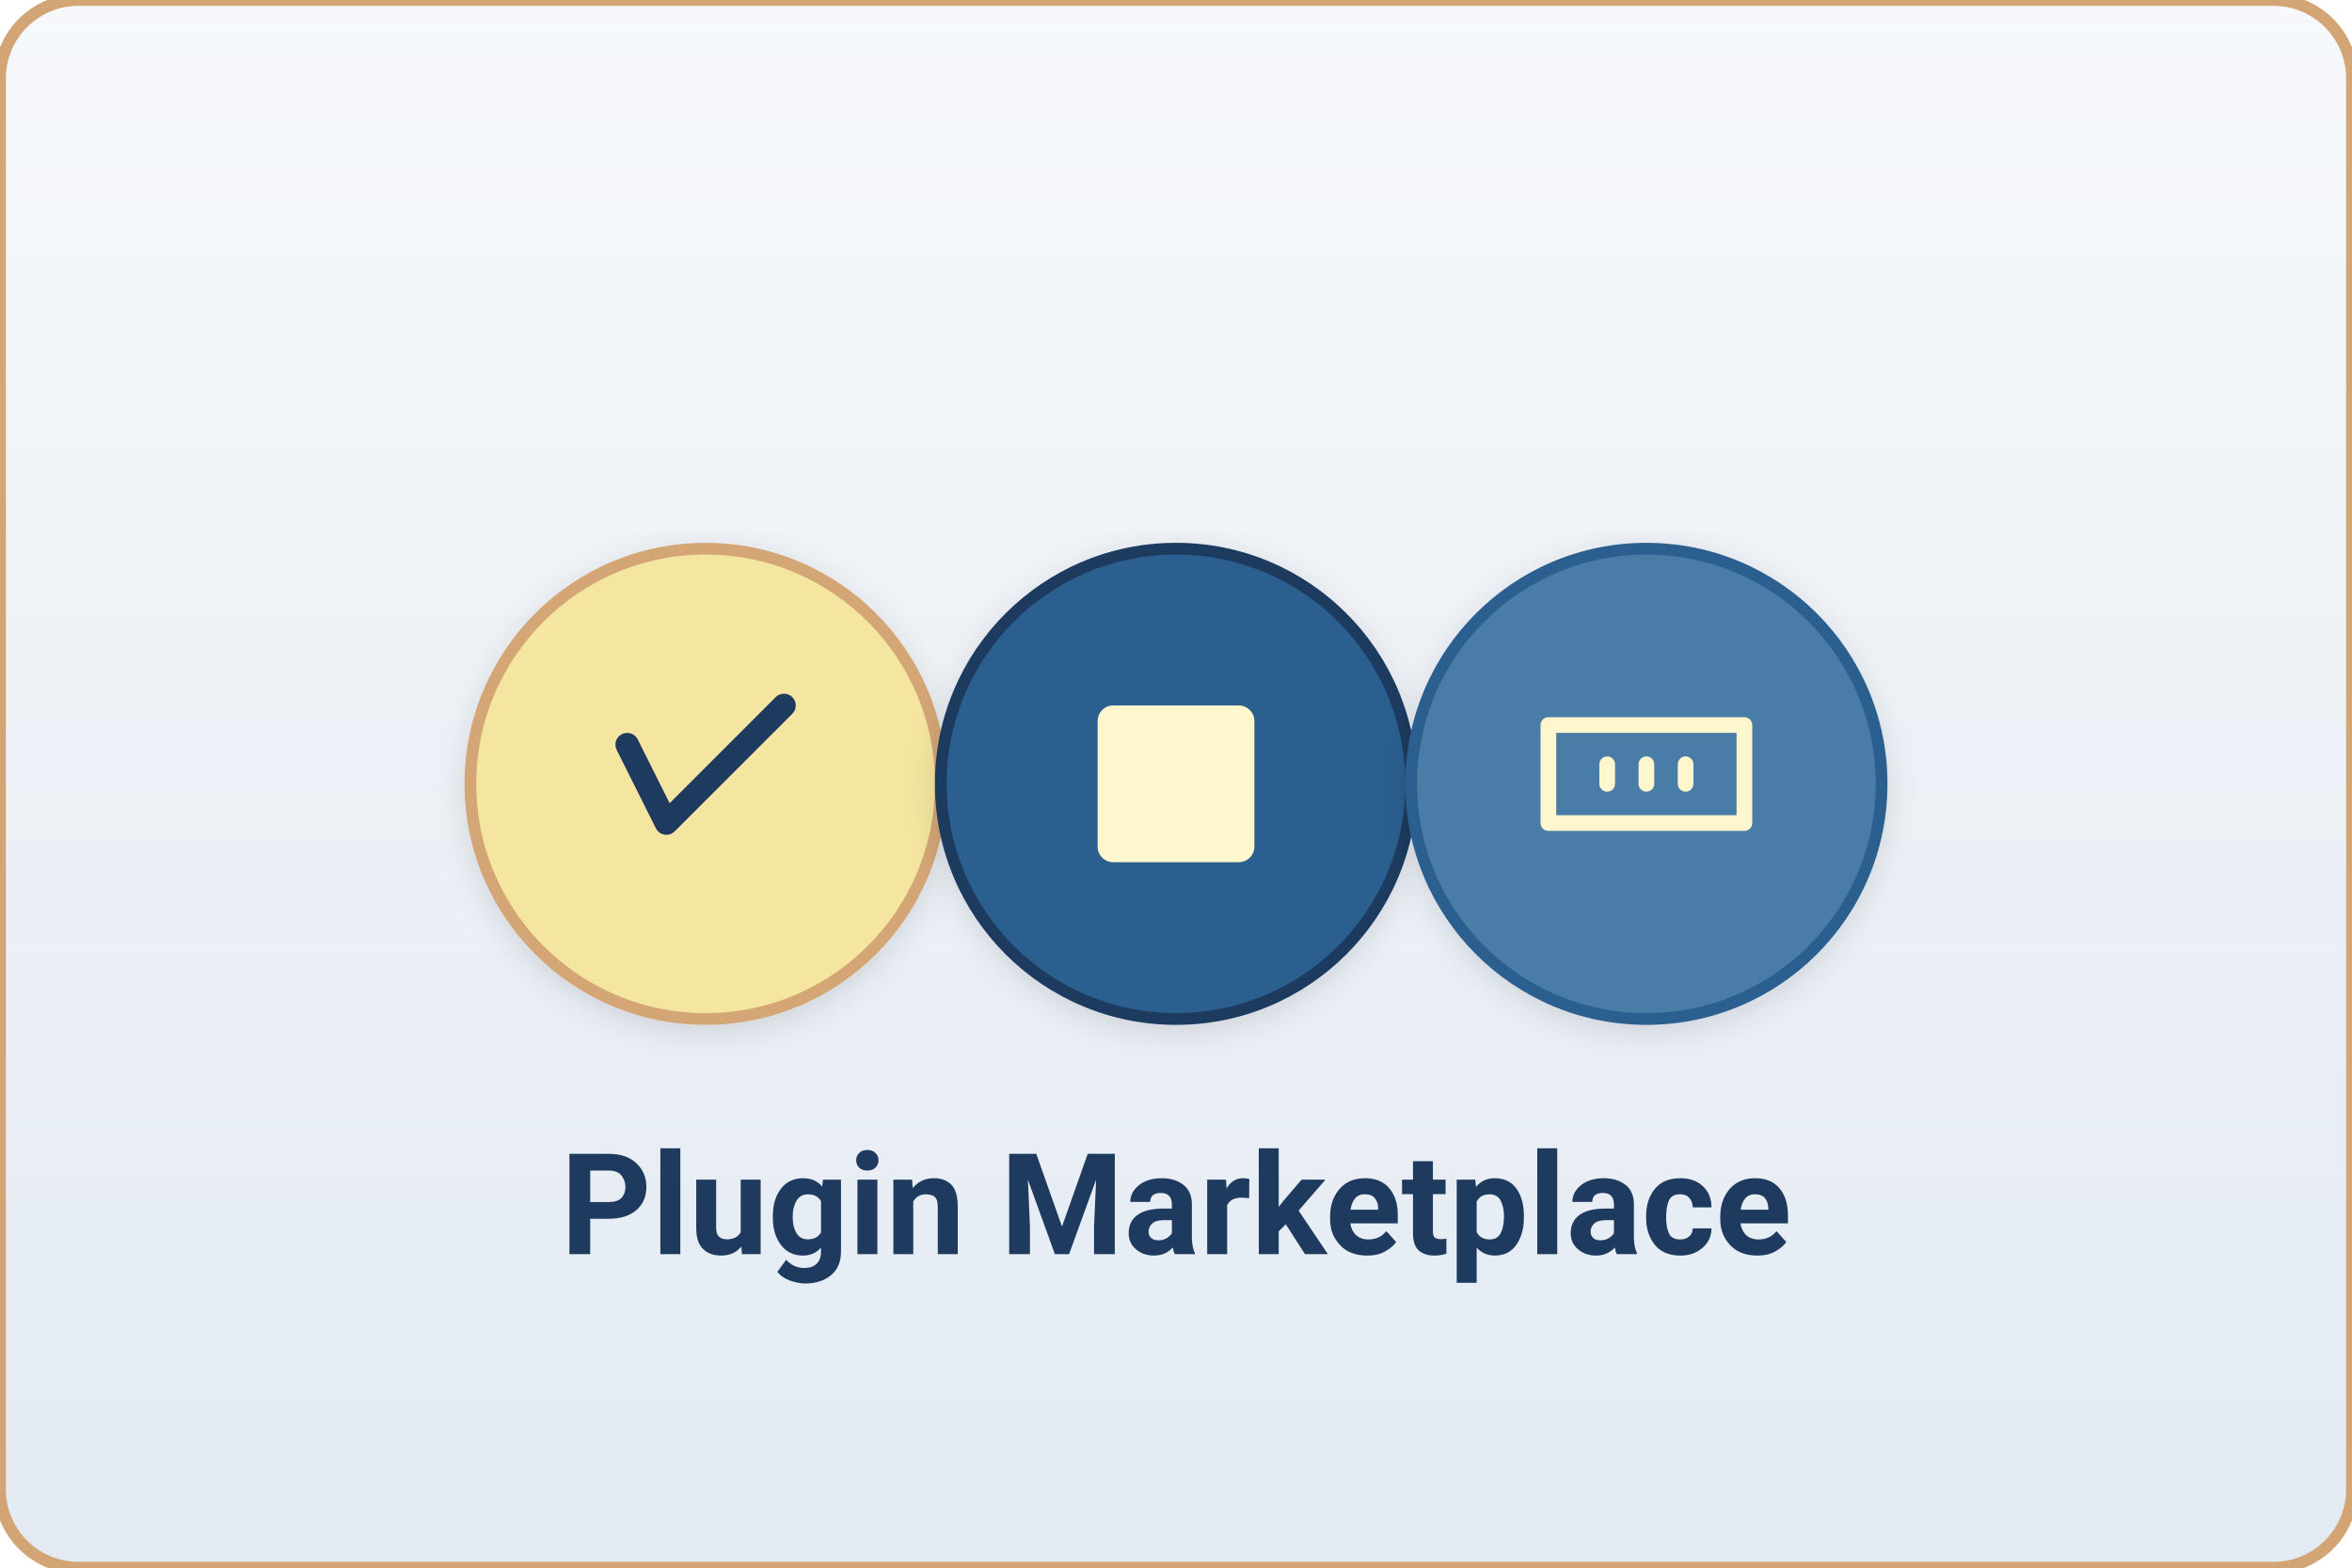
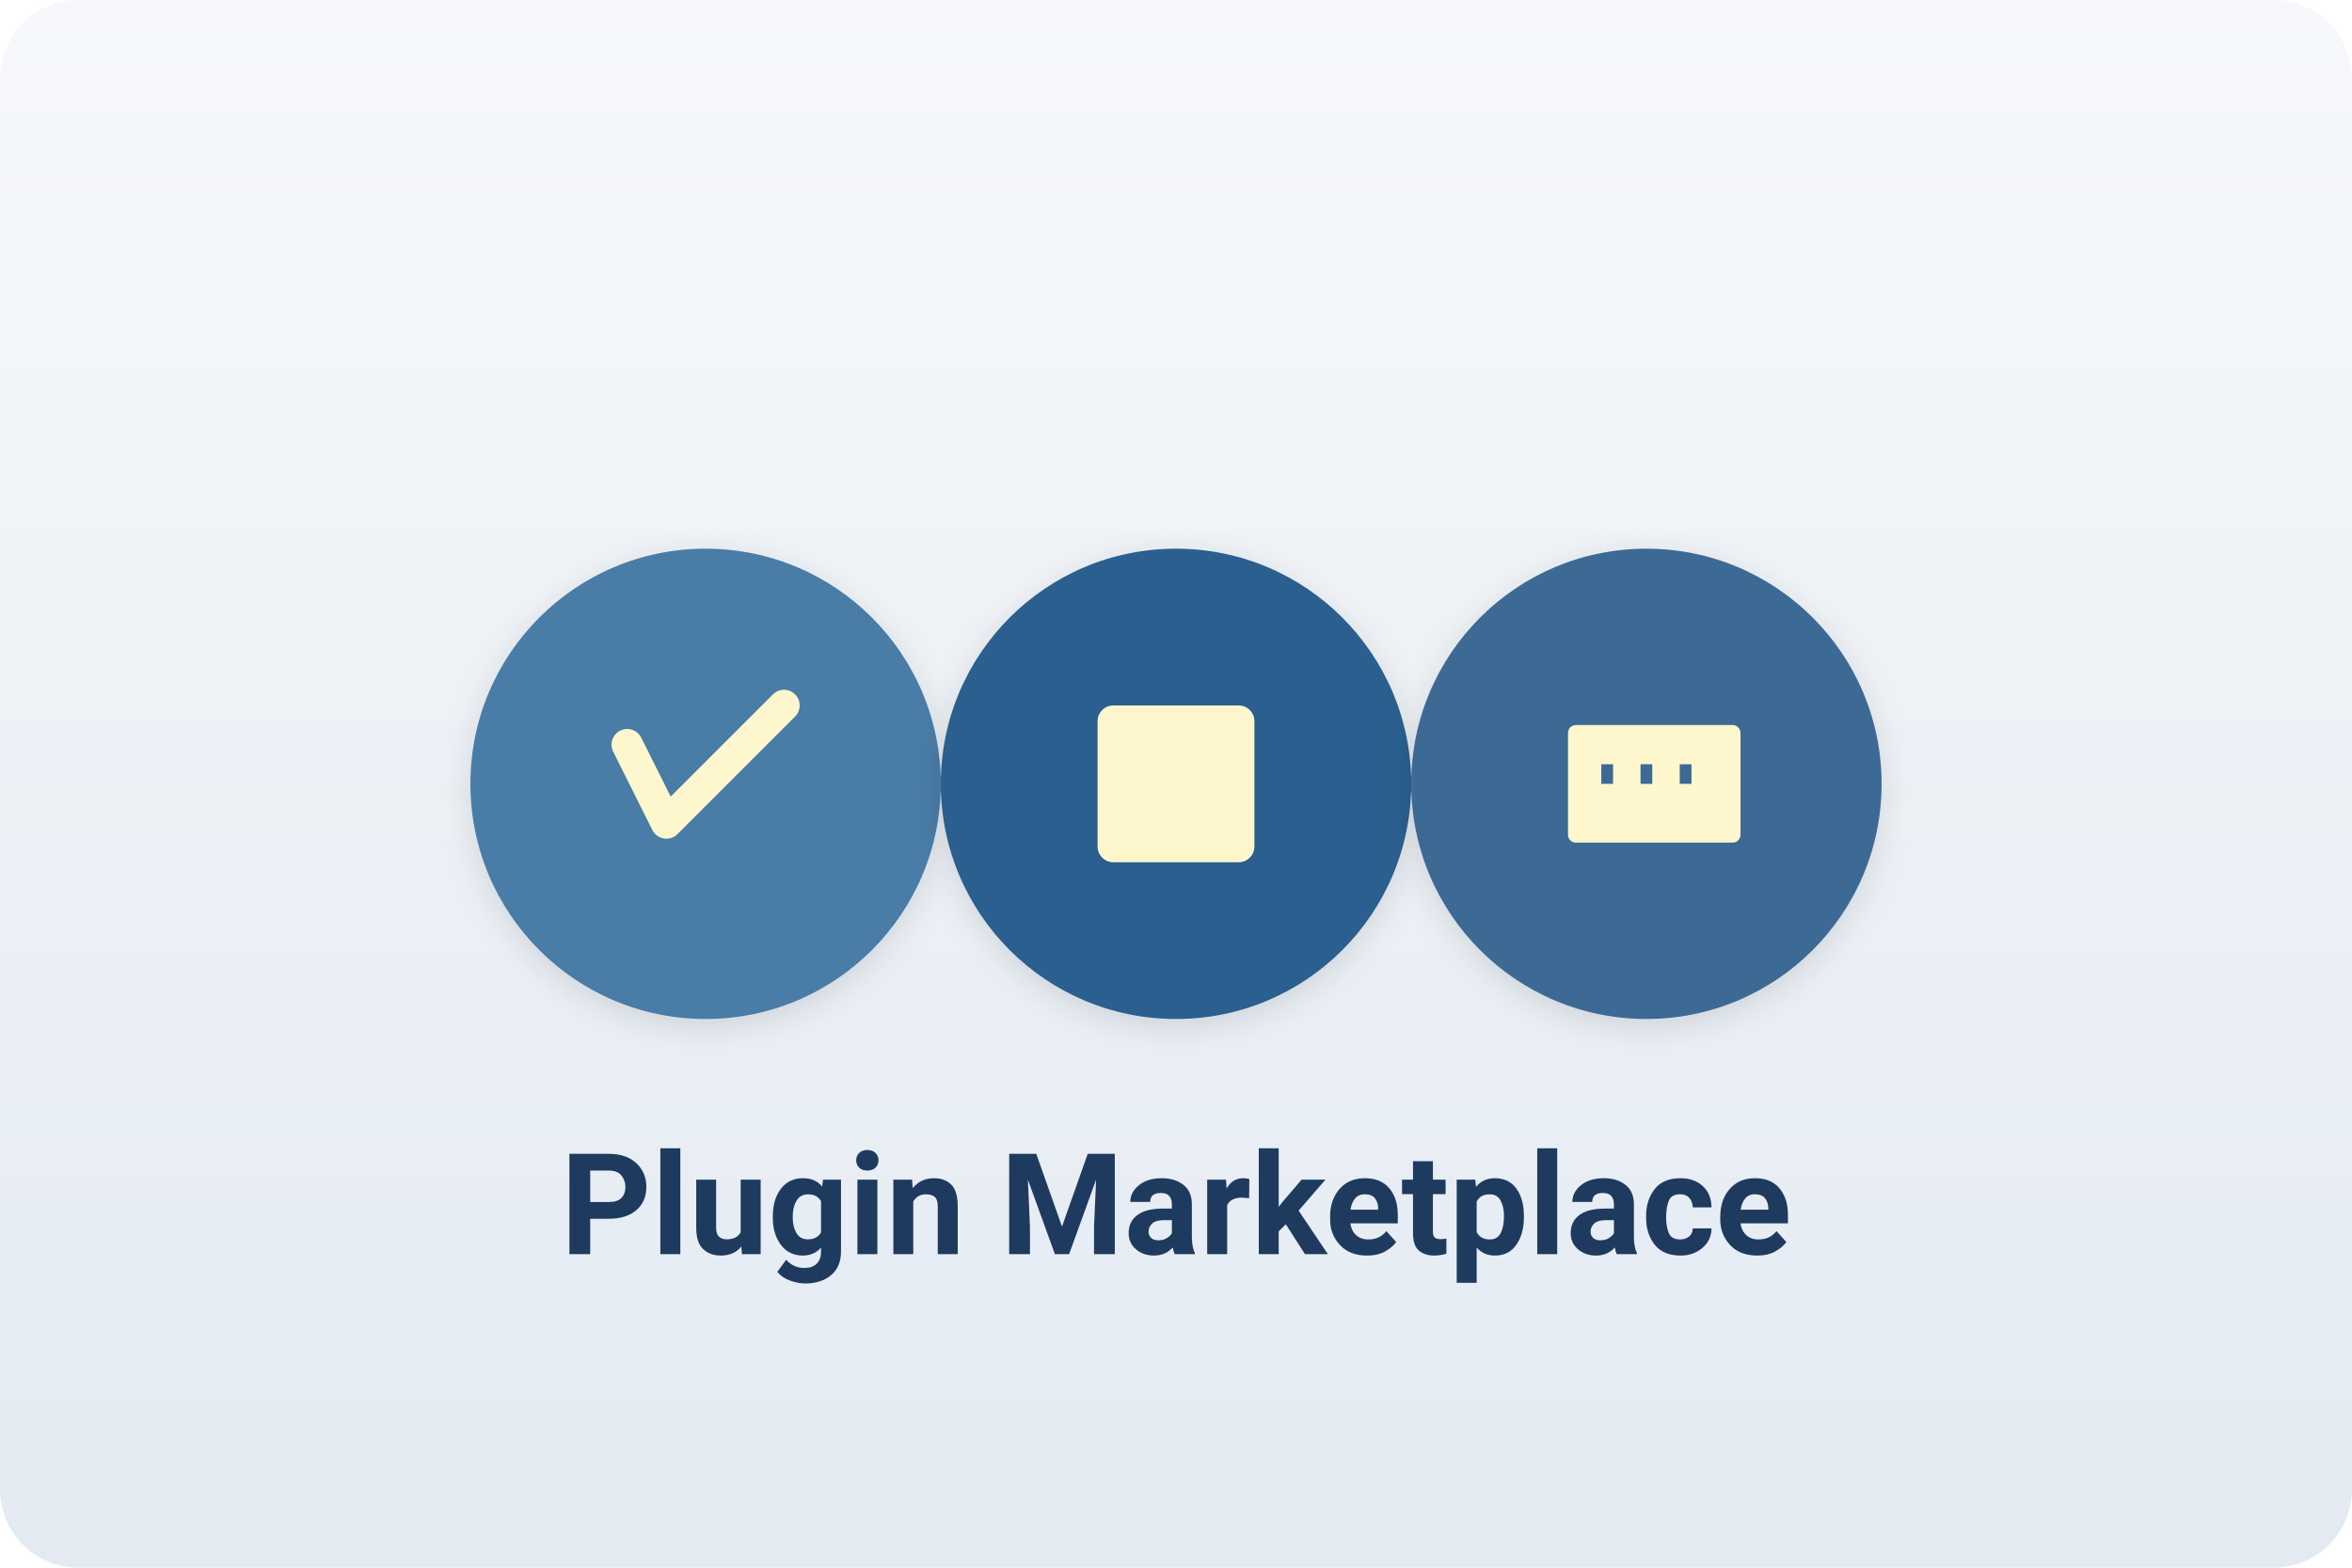
<svg xmlns="http://www.w3.org/2000/svg" viewBox="0 0 600 400" width="600" height="400">
  <defs>
    <linearGradient id="bg-gradient" x1="0%" y1="0%" x2="0%" y2="100%">
      <stop offset="0%" style="stop-color:#F6F8FB;stop-opacity:1" />
      <stop offset="100%" style="stop-color:#e3eaf2;stop-opacity:1" />
    </linearGradient>
    <filter id="shadow-sm">
      <feDropShadow dx="0" dy="2" stdDeviation="4" flood-opacity="0.12" />
    </filter>
-     <radialGradient id="star-glow" cx="50%" cy="50%" r="50%">
-       <stop offset="0%" style="stop-color:#f4e5a0;stop-opacity:0.6" />
-       <stop offset="100%" style="stop-color:#f4e5a0;stop-opacity:0" />
-     </radialGradient>
  </defs>
  <g id="bg">
-     <rect x="0" y="0" width="600" height="400" rx="20" fill="url(#bg-gradient)" stroke="#d4a574" stroke-width="3" />
+     <rect x="0" y="0" width="600" height="400" rx="20" fill="url(#bg-gradient)" />
  </g>
  <g id="main">
-     <line x1="240" y1="200" x2="360" y2="200" stroke="#4a7ba7" stroke-width="3" opacity="0.4" />
-     <circle cx="180" cy="200" r="45" fill="url(#star-glow)" />
-     <circle cx="180" cy="200" r="60" fill="#f4e5a0" stroke="#d4a574" stroke-width="3" filter="url(#shadow-sm)" />
-     <path d="M 160 190 L 170 210 L 200 180" stroke="#1e3a5f" stroke-width="6" fill="none" stroke-linecap="round" stroke-linejoin="round" />
-     <circle cx="300" cy="200" r="60" fill="#2a5f8f" stroke="#1e3a5f" stroke-width="3" filter="url(#shadow-sm)" />
-     <rect x="280" y="180" width="40" height="40" rx="4" fill="#fef7cd" stroke="none" />
-     <circle cx="420" cy="200" r="60" fill="#4a7ba7" stroke="#2a5f8f" stroke-width="3" filter="url(#shadow-sm)" />
-     <path d="M 395 185 L 395 210 L 445 210 L 445 185 Z M 410 195 L 410 200 M 420 195 L 420 200 M 430 195 L 430 200" stroke="#fef7cd" stroke-width="4" fill="none" stroke-linecap="round" stroke-linejoin="round" />
+     <line x1="240" y1="200" x2="360" y2="200" stroke="#2a5f8f" stroke-width="4" />
+     <circle cx="180" cy="200" r="60" fill="#4a7ba7" filter="url(#shadow-sm)" />
+     <path d="M 160 190 L 170 210 L 200 180" stroke="#fef7cd" stroke-width="8" fill="none" stroke-linecap="round" stroke-linejoin="round" />
+     <circle cx="300" cy="200" r="60" fill="#2a5f8f" filter="url(#shadow-sm)" />
+     <rect x="280" y="180" width="40" height="40" rx="4" fill="#fef7cd" />
+     <circle cx="420" cy="200" r="60" fill="#3d6a94" filter="url(#shadow-sm)" />
+     <rect x="400" y="185" width="44" height="30" rx="2" fill="#fef7cd" />
+     <line x1="410" y1="195" x2="410" y2="200" stroke="#3d6a94" stroke-width="3" />
+     <line x1="420" y1="195" x2="420" y2="200" stroke="#3d6a94" stroke-width="3" />
+     <line x1="430" y1="195" x2="430" y2="200" stroke="#3d6a94" stroke-width="3" />
  </g>
  <g id="labels">
    <text x="300" y="320" text-anchor="middle" font-size="36" font-weight="700" fill="#1e3a5f" font-family="ui-sans-serif, system-ui, -apple-system, 'Segoe UI', Roboto, sans-serif">
      Plugin Marketplace
    </text>
  </g>
</svg>
